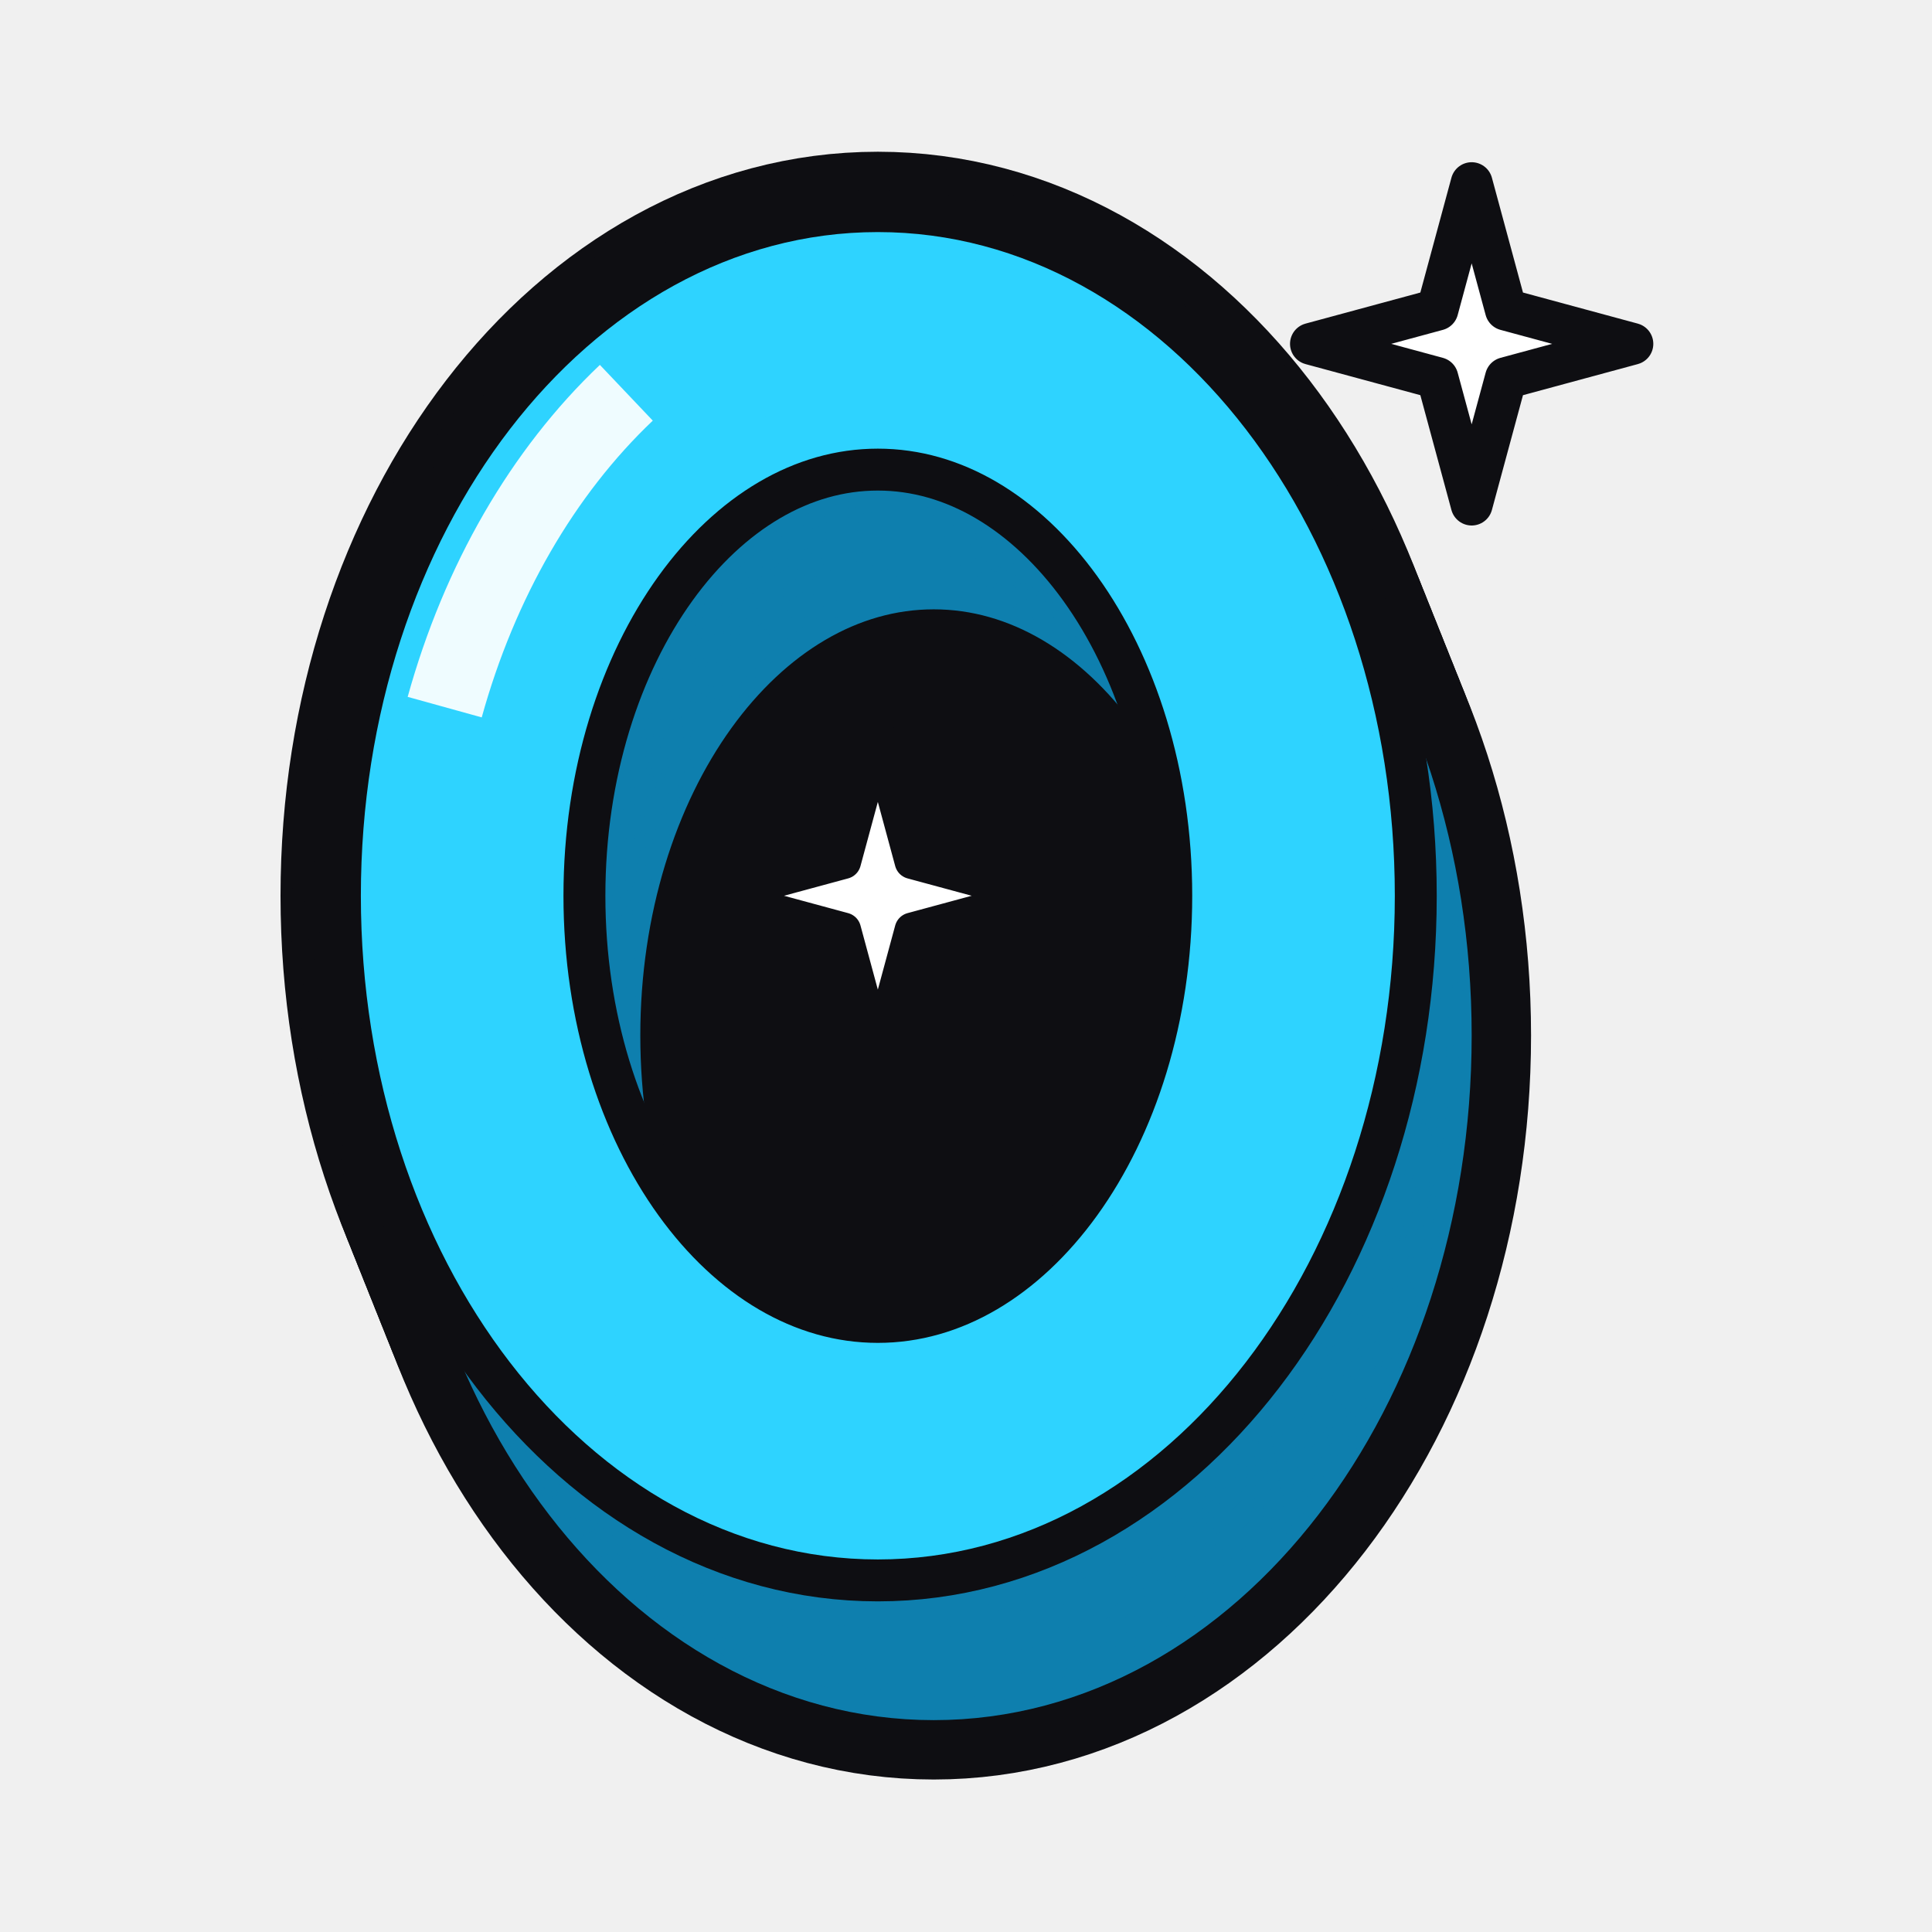
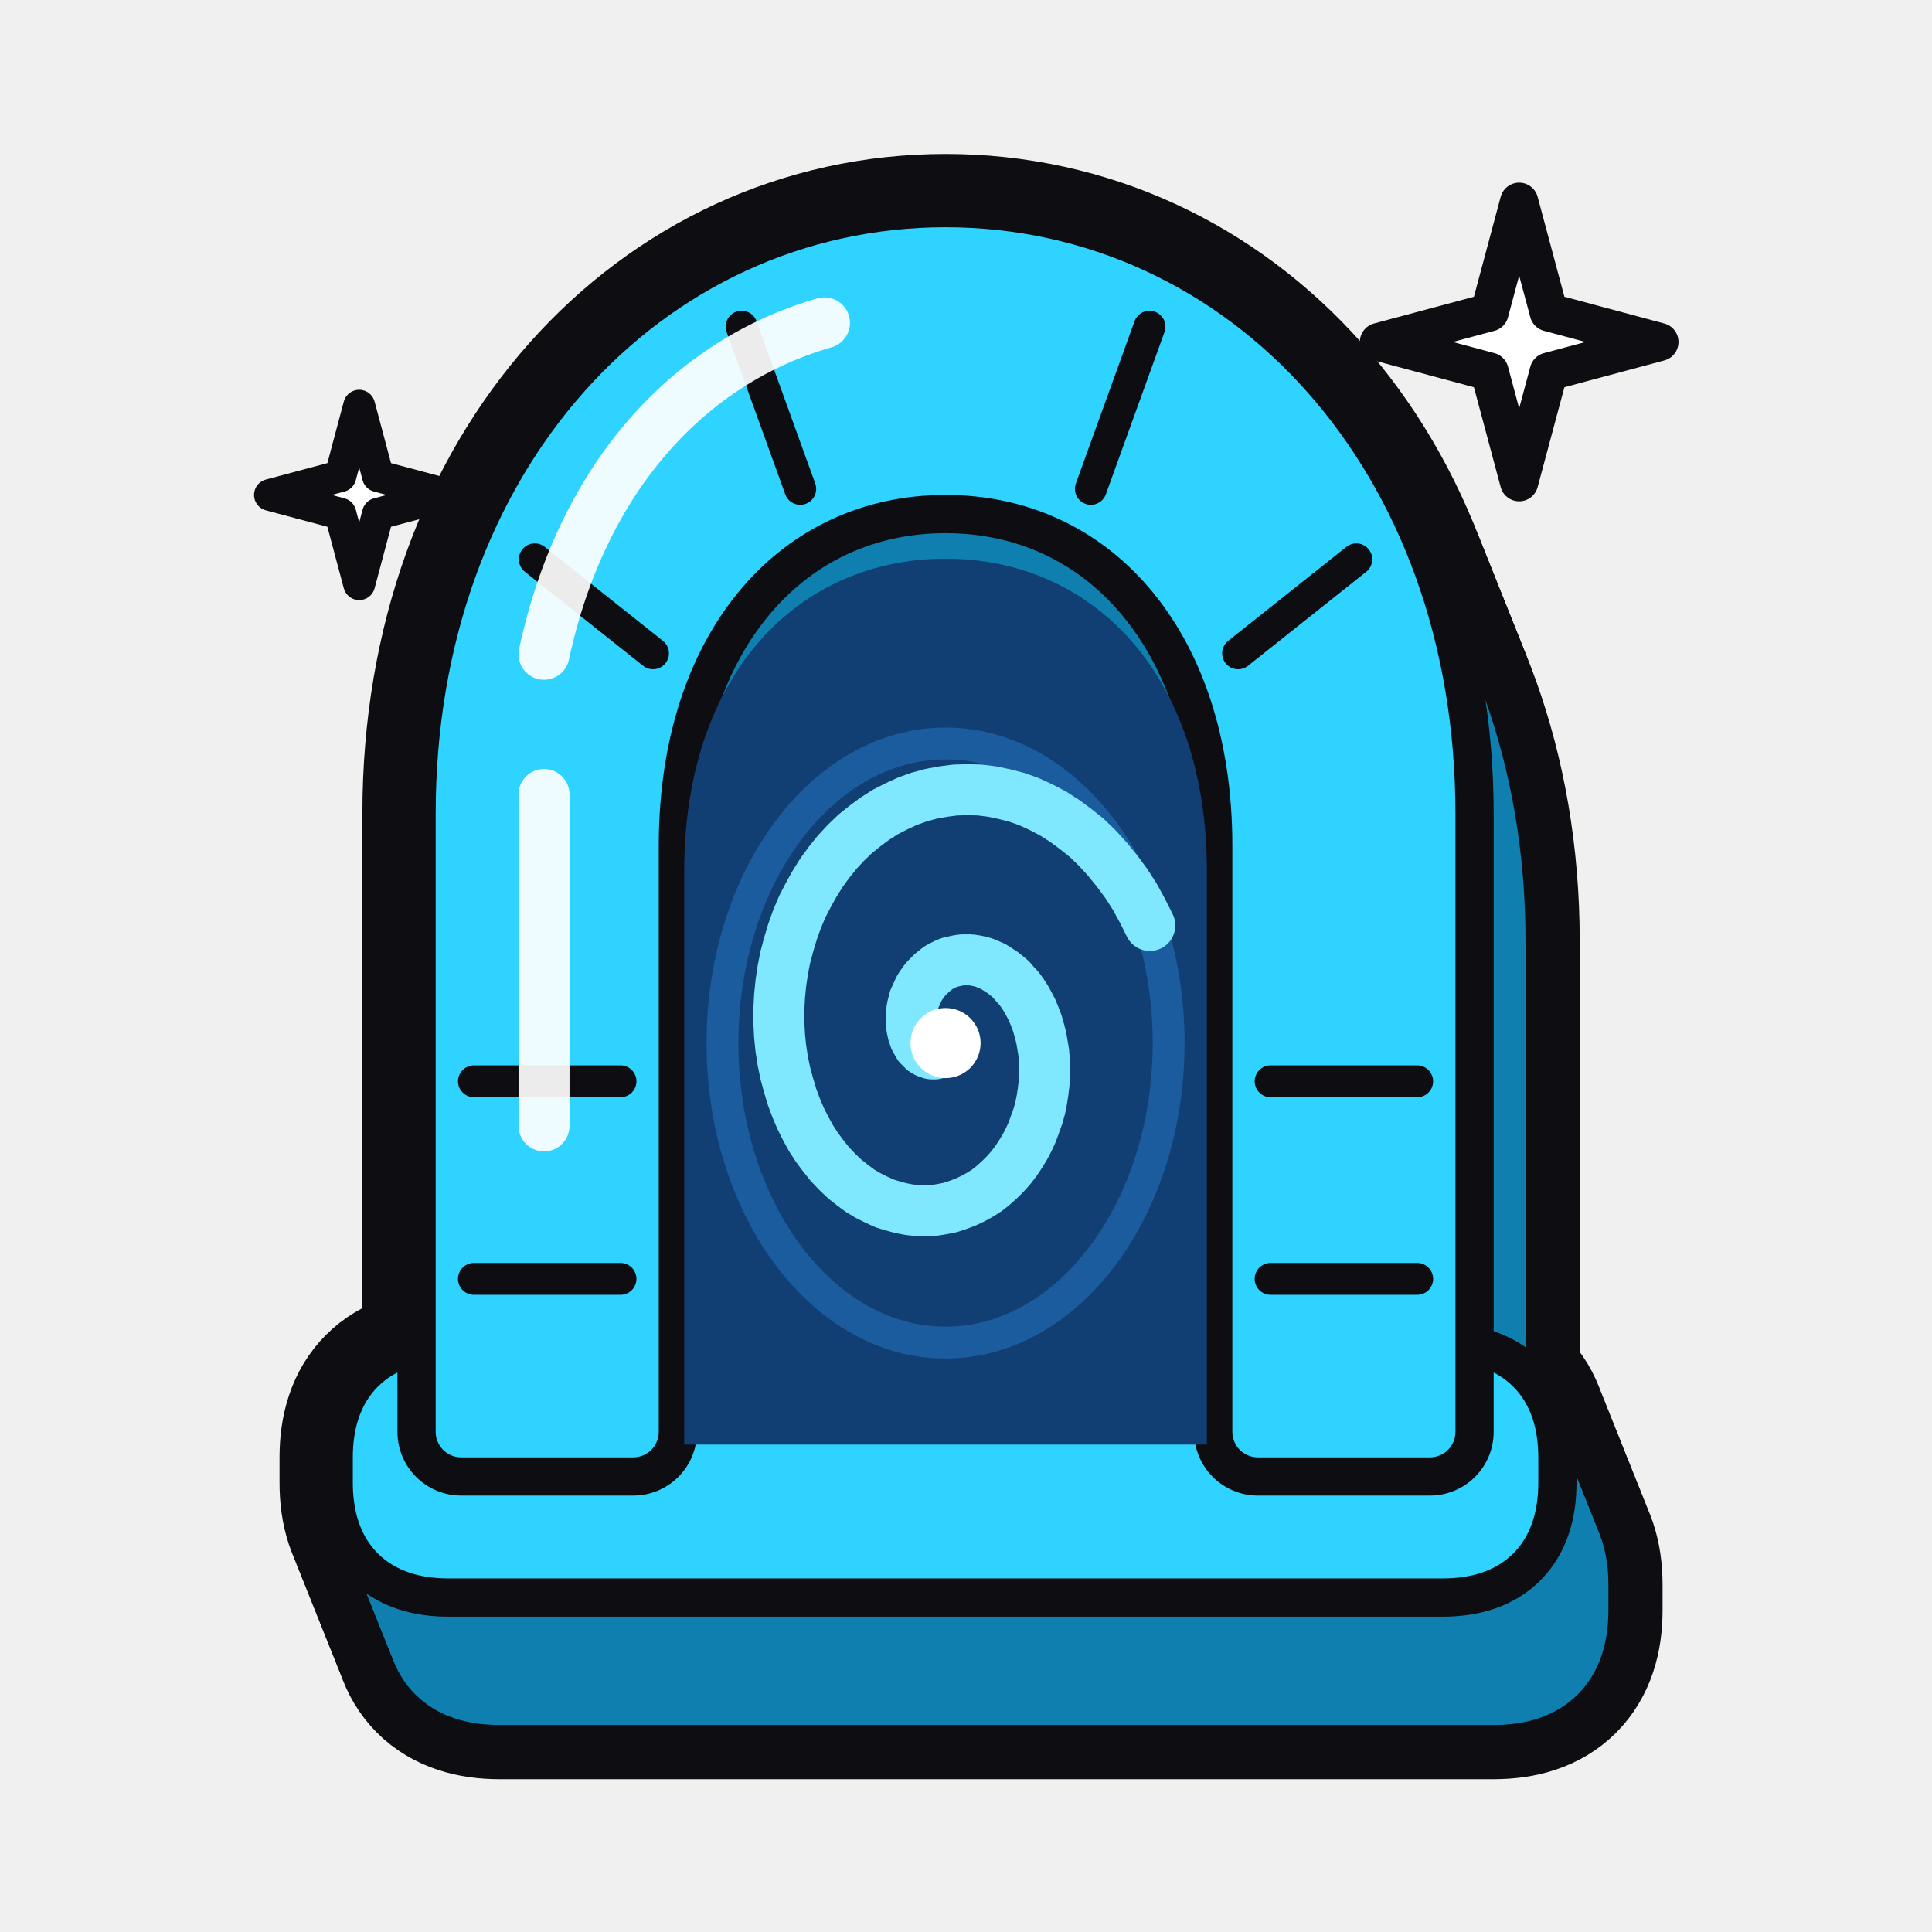
<svg xmlns="http://www.w3.org/2000/svg" viewBox="0 0 512 512" width="512" height="512">
-   <g id="fit" transform="translate(-65.63 -60.88) scale(1.1868)">
+   <g id="fit" transform="translate(-26.59 -53.11) scale(1.0827)">
    <g transform="translate(256 256) scale(0.78) translate(-256 -256)">
      <g transform="translate(0.0 0)">
-         <path d="M110 250 A140 182 0 1 1 390 250 A140 182 0 1 1 110 250 Z M152 250 A98 136 0 1 0 348 250 A98 136 0 1 0 152 250 Z" fill="#0E0E12" fill-rule="evenodd" stroke="#0E0E12" stroke-width="62" stroke-linejoin="round" />
+         <path d="M100 426 H412 Q434 426 434 448 V456 Q434 478 412 478 H100 Q78 478 78 456 V448 Q78 426 100 426 Z" fill="#0E0E12" fill-rule="nonzero" stroke="#0E0E12" stroke-width="62" stroke-linejoin="round" />
+         <path d="M104 440 V246 C104 142 172 70 256 70 C340 70 408 142 408 246 V440 H354 V256 C354 184 312 138 256 138 C200 138 158 184 158 256 V440 Z" fill="#0E0E12" fill-rule="nonzero" stroke="#0E0E12" stroke-width="62" stroke-linejoin="round" />
      </g>
      <g transform="translate(1.6 4)">
-         <path d="M110 250 A140 182 0 1 1 390 250 A140 182 0 1 1 110 250 Z M152 250 A98 136 0 1 0 348 250 A98 136 0 1 0 152 250 Z" fill="#0E0E12" fill-rule="evenodd" stroke="#0E0E12" stroke-width="62" stroke-linejoin="round" />
+         <path d="M100 426 H412 Q434 426 434 448 V456 Q434 478 412 478 H100 Q78 478 78 456 V448 Q78 426 100 426 Z" fill="#0E0E12" fill-rule="nonzero" stroke="#0E0E12" stroke-width="62" stroke-linejoin="round" />
+         <path d="M104 440 V246 C104 142 172 70 256 70 C340 70 408 142 408 246 V440 H354 V256 C354 184 312 138 256 138 C200 138 158 184 158 256 V440 Z" fill="#0E0E12" fill-rule="nonzero" stroke="#0E0E12" stroke-width="62" stroke-linejoin="round" />
      </g>
      <g transform="translate(3.2 8)">
-         <path d="M110 250 A140 182 0 1 1 390 250 A140 182 0 1 1 110 250 Z M152 250 A98 136 0 1 0 348 250 A98 136 0 1 0 152 250 Z" fill="#0E0E12" fill-rule="evenodd" stroke="#0E0E12" stroke-width="62" stroke-linejoin="round" />
+         <path d="M100 426 H412 Q434 426 434 448 V456 Q434 478 412 478 H100 Q78 478 78 456 V448 Q78 426 100 426 Z" fill="#0E0E12" fill-rule="nonzero" stroke="#0E0E12" stroke-width="62" stroke-linejoin="round" />
+         <path d="M104 440 V246 C104 142 172 70 256 70 C340 70 408 142 408 246 V440 H354 V256 C354 184 312 138 256 138 C200 138 158 184 158 256 V440 Z" fill="#0E0E12" fill-rule="nonzero" stroke="#0E0E12" stroke-width="62" stroke-linejoin="round" />
      </g>
      <g transform="translate(4.8 12)">
-         <path d="M110 250 A140 182 0 1 1 390 250 A140 182 0 1 1 110 250 Z M152 250 A98 136 0 1 0 348 250 A98 136 0 1 0 152 250 Z" fill="#0E0E12" fill-rule="evenodd" stroke="#0E0E12" stroke-width="62" stroke-linejoin="round" />
+         <path d="M100 426 H412 Q434 426 434 448 V456 Q434 478 412 478 H100 Q78 478 78 456 V448 Q78 426 100 426 Z" fill="#0E0E12" fill-rule="nonzero" stroke="#0E0E12" stroke-width="62" stroke-linejoin="round" />
+         <path d="M104 440 V246 C104 142 172 70 256 70 C340 70 408 142 408 246 V440 H354 V256 C354 184 312 138 256 138 C200 138 158 184 158 256 V440 Z" fill="#0E0E12" fill-rule="nonzero" stroke="#0E0E12" stroke-width="62" stroke-linejoin="round" />
      </g>
      <g transform="translate(6.4 16)">
-         <path d="M110 250 A140 182 0 1 1 390 250 A140 182 0 1 1 110 250 Z M152 250 A98 136 0 1 0 348 250 A98 136 0 1 0 152 250 Z" fill="#0E0E12" fill-rule="evenodd" stroke="#0E0E12" stroke-width="62" stroke-linejoin="round" />
+         <path d="M100 426 H412 Q434 426 434 448 V456 Q434 478 412 478 H100 Q78 478 78 456 V448 Q78 426 100 426 Z" fill="#0E0E12" fill-rule="nonzero" stroke="#0E0E12" stroke-width="62" stroke-linejoin="round" />
+         <path d="M104 440 V246 C104 142 172 70 256 70 C340 70 408 142 408 246 V440 H354 V256 C354 184 312 138 256 138 C200 138 158 184 158 256 V440 Z" fill="#0E0E12" fill-rule="nonzero" stroke="#0E0E12" stroke-width="62" stroke-linejoin="round" />
      </g>
      <g transform="translate(8.0 20)">
-         <path d="M110 250 A140 182 0 1 1 390 250 A140 182 0 1 1 110 250 Z M152 250 A98 136 0 1 0 348 250 A98 136 0 1 0 152 250 Z" fill="#0E0E12" fill-rule="evenodd" stroke="#0E0E12" stroke-width="62" stroke-linejoin="round" />
+         <path d="M100 426 H412 Q434 426 434 448 V456 Q434 478 412 478 H100 Q78 478 78 456 V448 Q78 426 100 426 Z" fill="#0E0E12" fill-rule="nonzero" stroke="#0E0E12" stroke-width="62" stroke-linejoin="round" />
+         <path d="M104 440 V246 C104 142 172 70 256 70 C340 70 408 142 408 246 V440 H354 V256 C354 184 312 138 256 138 C200 138 158 184 158 256 V440 Z" fill="#0E0E12" fill-rule="nonzero" stroke="#0E0E12" stroke-width="62" stroke-linejoin="round" />
      </g>
      <g transform="translate(9.6 24)">
-         <path d="M110 250 A140 182 0 1 1 390 250 A140 182 0 1 1 110 250 Z M152 250 A98 136 0 1 0 348 250 A98 136 0 1 0 152 250 Z" fill="#0E0E12" fill-rule="evenodd" stroke="#0E0E12" stroke-width="62" stroke-linejoin="round" />
+         <path d="M100 426 H412 Q434 426 434 448 V456 Q434 478 412 478 H100 Q78 478 78 456 V448 Q78 426 100 426 Z" fill="#0E0E12" fill-rule="nonzero" stroke="#0E0E12" stroke-width="62" stroke-linejoin="round" />
+         <path d="M104 440 V246 C104 142 172 70 256 70 C340 70 408 142 408 246 V440 H354 V256 C354 184 312 138 256 138 C200 138 158 184 158 256 V440 Z" fill="#0E0E12" fill-rule="nonzero" stroke="#0E0E12" stroke-width="62" stroke-linejoin="round" />
      </g>
      <g transform="translate(11.2 28)">
-         <path d="M110 250 A140 182 0 1 1 390 250 A140 182 0 1 1 110 250 Z M152 250 A98 136 0 1 0 348 250 A98 136 0 1 0 152 250 Z" fill="#0E0E12" fill-rule="evenodd" stroke="#0E0E12" stroke-width="62" stroke-linejoin="round" />
+         <path d="M100 426 H412 Q434 426 434 448 V456 Q434 478 412 478 H100 Q78 478 78 456 V448 Q78 426 100 426 Z" fill="#0E0E12" fill-rule="nonzero" stroke="#0E0E12" stroke-width="62" stroke-linejoin="round" />
+         <path d="M104 440 V246 C104 142 172 70 256 70 C340 70 408 142 408 246 V440 H354 V256 C354 184 312 138 256 138 C200 138 158 184 158 256 V440 Z" fill="#0E0E12" fill-rule="nonzero" stroke="#0E0E12" stroke-width="62" stroke-linejoin="round" />
      </g>
      <g transform="translate(12.8 32)">
-         <path d="M110 250 A140 182 0 1 1 390 250 A140 182 0 1 1 110 250 Z M152 250 A98 136 0 1 0 348 250 A98 136 0 1 0 152 250 Z" fill="#0E0E12" fill-rule="evenodd" stroke="#0E0E12" stroke-width="62" stroke-linejoin="round" />
+         <path d="M100 426 H412 Q434 426 434 448 V456 Q434 478 412 478 H100 Q78 478 78 456 V448 Q78 426 100 426 Z" fill="#0E0E12" fill-rule="nonzero" stroke="#0E0E12" stroke-width="62" stroke-linejoin="round" />
+         <path d="M104 440 V246 C104 142 172 70 256 70 C340 70 408 142 408 246 V440 H354 V256 C354 184 312 138 256 138 C200 138 158 184 158 256 V440 Z" fill="#0E0E12" fill-rule="nonzero" stroke="#0E0E12" stroke-width="62" stroke-linejoin="round" />
      </g>
      <g transform="translate(14.4 36)">
-         <path d="M110 250 A140 182 0 1 1 390 250 A140 182 0 1 1 110 250 Z M152 250 A98 136 0 1 0 348 250 A98 136 0 1 0 152 250 Z" fill="#0E0E12" fill-rule="evenodd" stroke="#0E0E12" stroke-width="62" stroke-linejoin="round" />
+         <path d="M100 426 H412 Q434 426 434 448 V456 Q434 478 412 478 H100 Q78 478 78 456 V448 Q78 426 100 426 Z" fill="#0E0E12" fill-rule="nonzero" stroke="#0E0E12" stroke-width="62" stroke-linejoin="round" />
+         <path d="M104 440 V246 C104 142 172 70 256 70 C340 70 408 142 408 246 V440 H354 V256 C354 184 312 138 256 138 C200 138 158 184 158 256 V440 Z" fill="#0E0E12" fill-rule="nonzero" stroke="#0E0E12" stroke-width="62" stroke-linejoin="round" />
      </g>
      <g transform="translate(16.0 40)">
-         <path d="M110 250 A140 182 0 1 1 390 250 A140 182 0 1 1 110 250 Z M152 250 A98 136 0 1 0 348 250 A98 136 0 1 0 152 250 Z" fill="#0E0E12" fill-rule="evenodd" stroke="#0E0E12" stroke-width="62" stroke-linejoin="round" />
+         <path d="M100 426 H412 Q434 426 434 448 V456 Q434 478 412 478 H100 Q78 478 78 456 V448 Q78 426 100 426 Z" fill="#0E0E12" fill-rule="nonzero" stroke="#0E0E12" stroke-width="62" stroke-linejoin="round" />
+         <path d="M104 440 V246 C104 142 172 70 256 70 C340 70 408 142 408 246 V440 H354 V256 C354 184 312 138 256 138 C200 138 158 184 158 256 V440 Z" fill="#0E0E12" fill-rule="nonzero" stroke="#0E0E12" stroke-width="62" stroke-linejoin="round" />
      </g>
-       <ellipse cx="250" cy="250" rx="90" ry="128" fill="#0E0E12" />
+       <path d="M150 446 V258 C150 180 198 128 256 128 C314 128 362 180 362 258 V446 Z" fill="#0A2C52" />
      <g transform="translate(16.0 40)">
-         <path d="M110 250 A140 182 0 1 1 390 250 A140 182 0 1 1 110 250 Z M152 250 A98 136 0 1 0 348 250 A98 136 0 1 0 152 250 Z" fill="#0E7FAE" fill-rule="evenodd" stroke="#0E7FAE" stroke-width="28" stroke-linejoin="round" />
+         <path d="M100 426 H412 Q434 426 434 448 V456 Q434 478 412 478 H100 Q78 478 78 456 V448 Q78 426 100 426 Z" fill="#0E7FAE" fill-rule="nonzero" stroke="#0E7FAE" stroke-width="28" stroke-linejoin="round" />
+         <path d="M104 440 V246 C104 142 172 70 256 70 C340 70 408 142 408 246 V440 H354 V256 C354 184 312 138 256 138 C200 138 158 184 158 256 V440 Z" fill="#0E7FAE" fill-rule="nonzero" stroke="#0E7FAE" stroke-width="28" stroke-linejoin="round" />
      </g>
      <g transform="translate(15.2 38)">
-         <path d="M110 250 A140 182 0 1 1 390 250 A140 182 0 1 1 110 250 Z M152 250 A98 136 0 1 0 348 250 A98 136 0 1 0 152 250 Z" fill="#0E7FAE" fill-rule="evenodd" stroke="#0E7FAE" stroke-width="28" stroke-linejoin="round" />
+         <path d="M100 426 H412 Q434 426 434 448 V456 Q434 478 412 478 H100 Q78 478 78 456 V448 Q78 426 100 426 Z" fill="#0E7FAE" fill-rule="nonzero" stroke="#0E7FAE" stroke-width="28" stroke-linejoin="round" />
+         <path d="M104 440 V246 C104 142 172 70 256 70 C340 70 408 142 408 246 V440 H354 V256 C354 184 312 138 256 138 C200 138 158 184 158 256 V440 Z" fill="#0E7FAE" fill-rule="nonzero" stroke="#0E7FAE" stroke-width="28" stroke-linejoin="round" />
      </g>
      <g transform="translate(14.4 36)">
-         <path d="M110 250 A140 182 0 1 1 390 250 A140 182 0 1 1 110 250 Z M152 250 A98 136 0 1 0 348 250 A98 136 0 1 0 152 250 Z" fill="#0E7FAE" fill-rule="evenodd" stroke="#0E7FAE" stroke-width="28" stroke-linejoin="round" />
+         <path d="M100 426 H412 Q434 426 434 448 V456 Q434 478 412 478 H100 Q78 478 78 456 V448 Q78 426 100 426 Z" fill="#0E7FAE" fill-rule="nonzero" stroke="#0E7FAE" stroke-width="28" stroke-linejoin="round" />
+         <path d="M104 440 V246 C104 142 172 70 256 70 C340 70 408 142 408 246 V440 H354 V256 C354 184 312 138 256 138 C200 138 158 184 158 256 V440 Z" fill="#0E7FAE" fill-rule="nonzero" stroke="#0E7FAE" stroke-width="28" stroke-linejoin="round" />
      </g>
      <g transform="translate(13.6 34)">
-         <path d="M110 250 A140 182 0 1 1 390 250 A140 182 0 1 1 110 250 Z M152 250 A98 136 0 1 0 348 250 A98 136 0 1 0 152 250 Z" fill="#0E7FAE" fill-rule="evenodd" stroke="#0E7FAE" stroke-width="28" stroke-linejoin="round" />
+         <path d="M100 426 H412 Q434 426 434 448 V456 Q434 478 412 478 H100 Q78 478 78 456 V448 Q78 426 100 426 Z" fill="#0E7FAE" fill-rule="nonzero" stroke="#0E7FAE" stroke-width="28" stroke-linejoin="round" />
+         <path d="M104 440 V246 C104 142 172 70 256 70 C340 70 408 142 408 246 V440 H354 V256 C354 184 312 138 256 138 C200 138 158 184 158 256 V440 Z" fill="#0E7FAE" fill-rule="nonzero" stroke="#0E7FAE" stroke-width="28" stroke-linejoin="round" />
      </g>
      <g transform="translate(12.8 32)">
-         <path d="M110 250 A140 182 0 1 1 390 250 A140 182 0 1 1 110 250 Z M152 250 A98 136 0 1 0 348 250 A98 136 0 1 0 152 250 Z" fill="#0E7FAE" fill-rule="evenodd" stroke="#0E7FAE" stroke-width="28" stroke-linejoin="round" />
+         <path d="M100 426 H412 Q434 426 434 448 V456 Q434 478 412 478 H100 Q78 478 78 456 V448 Q78 426 100 426 Z" fill="#0E7FAE" fill-rule="nonzero" stroke="#0E7FAE" stroke-width="28" stroke-linejoin="round" />
+         <path d="M104 440 V246 C104 142 172 70 256 70 C340 70 408 142 408 246 V440 H354 V256 C354 184 312 138 256 138 C200 138 158 184 158 256 V440 Z" fill="#0E7FAE" fill-rule="nonzero" stroke="#0E7FAE" stroke-width="28" stroke-linejoin="round" />
      </g>
      <g transform="translate(12.0 30)">
-         <path d="M110 250 A140 182 0 1 1 390 250 A140 182 0 1 1 110 250 Z M152 250 A98 136 0 1 0 348 250 A98 136 0 1 0 152 250 Z" fill="#0E7FAE" fill-rule="evenodd" stroke="#0E7FAE" stroke-width="28" stroke-linejoin="round" />
+         <path d="M100 426 H412 Q434 426 434 448 V456 Q434 478 412 478 H100 Q78 478 78 456 V448 Q78 426 100 426 Z" fill="#0E7FAE" fill-rule="nonzero" stroke="#0E7FAE" stroke-width="28" stroke-linejoin="round" />
+         <path d="M104 440 V246 C104 142 172 70 256 70 C340 70 408 142 408 246 V440 H354 V256 C354 184 312 138 256 138 C200 138 158 184 158 256 V440 Z" fill="#0E7FAE" fill-rule="nonzero" stroke="#0E7FAE" stroke-width="28" stroke-linejoin="round" />
      </g>
      <g transform="translate(11.2 28)">
-         <path d="M110 250 A140 182 0 1 1 390 250 A140 182 0 1 1 110 250 Z M152 250 A98 136 0 1 0 348 250 A98 136 0 1 0 152 250 Z" fill="#0E7FAE" fill-rule="evenodd" stroke="#0E7FAE" stroke-width="28" stroke-linejoin="round" />
+         <path d="M100 426 H412 Q434 426 434 448 V456 Q434 478 412 478 H100 Q78 478 78 456 V448 Q78 426 100 426 Z" fill="#0E7FAE" fill-rule="nonzero" stroke="#0E7FAE" stroke-width="28" stroke-linejoin="round" />
+         <path d="M104 440 V246 C104 142 172 70 256 70 C340 70 408 142 408 246 V440 H354 V256 C354 184 312 138 256 138 C200 138 158 184 158 256 V440 Z" fill="#0E7FAE" fill-rule="nonzero" stroke="#0E7FAE" stroke-width="28" stroke-linejoin="round" />
      </g>
      <g transform="translate(10.4 26)">
-         <path d="M110 250 A140 182 0 1 1 390 250 A140 182 0 1 1 110 250 Z M152 250 A98 136 0 1 0 348 250 A98 136 0 1 0 152 250 Z" fill="#0E7FAE" fill-rule="evenodd" stroke="#0E7FAE" stroke-width="28" stroke-linejoin="round" />
+         <path d="M100 426 H412 Q434 426 434 448 V456 Q434 478 412 478 H100 Q78 478 78 456 V448 Q78 426 100 426 Z" fill="#0E7FAE" fill-rule="nonzero" stroke="#0E7FAE" stroke-width="28" stroke-linejoin="round" />
+         <path d="M104 440 V246 C104 142 172 70 256 70 C340 70 408 142 408 246 V440 H354 V256 C354 184 312 138 256 138 C200 138 158 184 158 256 V440 Z" fill="#0E7FAE" fill-rule="nonzero" stroke="#0E7FAE" stroke-width="28" stroke-linejoin="round" />
      </g>
      <g transform="translate(9.6 24)">
-         <path d="M110 250 A140 182 0 1 1 390 250 A140 182 0 1 1 110 250 Z M152 250 A98 136 0 1 0 348 250 A98 136 0 1 0 152 250 Z" fill="#0E7FAE" fill-rule="evenodd" stroke="#0E7FAE" stroke-width="28" stroke-linejoin="round" />
+         <path d="M100 426 H412 Q434 426 434 448 V456 Q434 478 412 478 H100 Q78 478 78 456 V448 Q78 426 100 426 Z" fill="#0E7FAE" fill-rule="nonzero" stroke="#0E7FAE" stroke-width="28" stroke-linejoin="round" />
+         <path d="M104 440 V246 C104 142 172 70 256 70 C340 70 408 142 408 246 V440 H354 V256 C354 184 312 138 256 138 C200 138 158 184 158 256 V440 Z" fill="#0E7FAE" fill-rule="nonzero" stroke="#0E7FAE" stroke-width="28" stroke-linejoin="round" />
      </g>
      <g transform="translate(8.8 22)">
-         <path d="M110 250 A140 182 0 1 1 390 250 A140 182 0 1 1 110 250 Z M152 250 A98 136 0 1 0 348 250 A98 136 0 1 0 152 250 Z" fill="#0E7FAE" fill-rule="evenodd" stroke="#0E7FAE" stroke-width="28" stroke-linejoin="round" />
+         <path d="M100 426 H412 Q434 426 434 448 V456 Q434 478 412 478 H100 Q78 478 78 456 V448 Q78 426 100 426 Z" fill="#0E7FAE" fill-rule="nonzero" stroke="#0E7FAE" stroke-width="28" stroke-linejoin="round" />
+         <path d="M104 440 V246 C104 142 172 70 256 70 C340 70 408 142 408 246 V440 H354 V256 C354 184 312 138 256 138 C200 138 158 184 158 256 V440 Z" fill="#0E7FAE" fill-rule="nonzero" stroke="#0E7FAE" stroke-width="28" stroke-linejoin="round" />
      </g>
      <g transform="translate(8.0 20)">
-         <path d="M110 250 A140 182 0 1 1 390 250 A140 182 0 1 1 110 250 Z M152 250 A98 136 0 1 0 348 250 A98 136 0 1 0 152 250 Z" fill="#0E7FAE" fill-rule="evenodd" stroke="#0E7FAE" stroke-width="28" stroke-linejoin="round" />
+         <path d="M100 426 H412 Q434 426 434 448 V456 Q434 478 412 478 H100 Q78 478 78 456 V448 Q78 426 100 426 Z" fill="#0E7FAE" fill-rule="nonzero" stroke="#0E7FAE" stroke-width="28" stroke-linejoin="round" />
+         <path d="M104 440 V246 C104 142 172 70 256 70 C340 70 408 142 408 246 V440 H354 V256 C354 184 312 138 256 138 C200 138 158 184 158 256 V440 Z" fill="#0E7FAE" fill-rule="nonzero" stroke="#0E7FAE" stroke-width="28" stroke-linejoin="round" />
      </g>
      <g transform="translate(7.2 18)">
-         <path d="M110 250 A140 182 0 1 1 390 250 A140 182 0 1 1 110 250 Z M152 250 A98 136 0 1 0 348 250 A98 136 0 1 0 152 250 Z" fill="#0E7FAE" fill-rule="evenodd" stroke="#0E7FAE" stroke-width="28" stroke-linejoin="round" />
+         <path d="M100 426 H412 Q434 426 434 448 V456 Q434 478 412 478 H100 Q78 478 78 456 V448 Q78 426 100 426 Z" fill="#0E7FAE" fill-rule="nonzero" stroke="#0E7FAE" stroke-width="28" stroke-linejoin="round" />
+         <path d="M104 440 V246 C104 142 172 70 256 70 C340 70 408 142 408 246 V440 H354 V256 C354 184 312 138 256 138 C200 138 158 184 158 256 V440 Z" fill="#0E7FAE" fill-rule="nonzero" stroke="#0E7FAE" stroke-width="28" stroke-linejoin="round" />
      </g>
      <g transform="translate(6.4 16)">
-         <path d="M110 250 A140 182 0 1 1 390 250 A140 182 0 1 1 110 250 Z M152 250 A98 136 0 1 0 348 250 A98 136 0 1 0 152 250 Z" fill="#0E7FAE" fill-rule="evenodd" stroke="#0E7FAE" stroke-width="28" stroke-linejoin="round" />
+         <path d="M100 426 H412 Q434 426 434 448 V456 Q434 478 412 478 H100 Q78 478 78 456 V448 Q78 426 100 426 Z" fill="#0E7FAE" fill-rule="nonzero" stroke="#0E7FAE" stroke-width="28" stroke-linejoin="round" />
+         <path d="M104 440 V246 C104 142 172 70 256 70 C340 70 408 142 408 246 V440 H354 V256 C354 184 312 138 256 138 C200 138 158 184 158 256 V440 Z" fill="#0E7FAE" fill-rule="nonzero" stroke="#0E7FAE" stroke-width="28" stroke-linejoin="round" />
      </g>
      <g transform="translate(5.6 14)">
-         <path d="M110 250 A140 182 0 1 1 390 250 A140 182 0 1 1 110 250 Z M152 250 A98 136 0 1 0 348 250 A98 136 0 1 0 152 250 Z" fill="#0E7FAE" fill-rule="evenodd" stroke="#0E7FAE" stroke-width="28" stroke-linejoin="round" />
+         <path d="M100 426 H412 Q434 426 434 448 V456 Q434 478 412 478 H100 Q78 478 78 456 V448 Q78 426 100 426 Z" fill="#0E7FAE" fill-rule="nonzero" stroke="#0E7FAE" stroke-width="28" stroke-linejoin="round" />
+         <path d="M104 440 V246 C104 142 172 70 256 70 C340 70 408 142 408 246 V440 H354 V256 C354 184 312 138 256 138 C200 138 158 184 158 256 V440 Z" fill="#0E7FAE" fill-rule="nonzero" stroke="#0E7FAE" stroke-width="28" stroke-linejoin="round" />
      </g>
      <g transform="translate(4.8 12)">
-         <path d="M110 250 A140 182 0 1 1 390 250 A140 182 0 1 1 110 250 Z M152 250 A98 136 0 1 0 348 250 A98 136 0 1 0 152 250 Z" fill="#0E7FAE" fill-rule="evenodd" stroke="#0E7FAE" stroke-width="28" stroke-linejoin="round" />
+         <path d="M100 426 H412 Q434 426 434 448 V456 Q434 478 412 478 H100 Q78 478 78 456 V448 Q78 426 100 426 Z" fill="#0E7FAE" fill-rule="nonzero" stroke="#0E7FAE" stroke-width="28" stroke-linejoin="round" />
+         <path d="M104 440 V246 C104 142 172 70 256 70 C340 70 408 142 408 246 V440 H354 V256 C354 184 312 138 256 138 C200 138 158 184 158 256 V440 Z" fill="#0E7FAE" fill-rule="nonzero" stroke="#0E7FAE" stroke-width="28" stroke-linejoin="round" />
      </g>
      <g transform="translate(4.0 10)">
-         <path d="M110 250 A140 182 0 1 1 390 250 A140 182 0 1 1 110 250 Z M152 250 A98 136 0 1 0 348 250 A98 136 0 1 0 152 250 Z" fill="#0E7FAE" fill-rule="evenodd" stroke="#0E7FAE" stroke-width="28" stroke-linejoin="round" />
+         <path d="M100 426 H412 Q434 426 434 448 V456 Q434 478 412 478 H100 Q78 478 78 456 V448 Q78 426 100 426 Z" fill="#0E7FAE" fill-rule="nonzero" stroke="#0E7FAE" stroke-width="28" stroke-linejoin="round" />
+         <path d="M104 440 V246 C104 142 172 70 256 70 C340 70 408 142 408 246 V440 H354 V256 C354 184 312 138 256 138 C200 138 158 184 158 256 V440 Z" fill="#0E7FAE" fill-rule="nonzero" stroke="#0E7FAE" stroke-width="28" stroke-linejoin="round" />
      </g>
      <g transform="translate(3.2 8)">
-         <path d="M110 250 A140 182 0 1 1 390 250 A140 182 0 1 1 110 250 Z M152 250 A98 136 0 1 0 348 250 A98 136 0 1 0 152 250 Z" fill="#0E7FAE" fill-rule="evenodd" stroke="#0E7FAE" stroke-width="28" stroke-linejoin="round" />
+         <path d="M100 426 H412 Q434 426 434 448 V456 Q434 478 412 478 H100 Q78 478 78 456 V448 Q78 426 100 426 Z" fill="#0E7FAE" fill-rule="nonzero" stroke="#0E7FAE" stroke-width="28" stroke-linejoin="round" />
+         <path d="M104 440 V246 C104 142 172 70 256 70 C340 70 408 142 408 246 V440 H354 V256 C354 184 312 138 256 138 C200 138 158 184 158 256 V440 Z" fill="#0E7FAE" fill-rule="nonzero" stroke="#0E7FAE" stroke-width="28" stroke-linejoin="round" />
      </g>
      <g transform="translate(2.4 6)">
-         <path d="M110 250 A140 182 0 1 1 390 250 A140 182 0 1 1 110 250 Z M152 250 A98 136 0 1 0 348 250 A98 136 0 1 0 152 250 Z" fill="#0E7FAE" fill-rule="evenodd" stroke="#0E7FAE" stroke-width="28" stroke-linejoin="round" />
+         <path d="M100 426 H412 Q434 426 434 448 V456 Q434 478 412 478 H100 Q78 478 78 456 V448 Q78 426 100 426 Z" fill="#0E7FAE" fill-rule="nonzero" stroke="#0E7FAE" stroke-width="28" stroke-linejoin="round" />
+         <path d="M104 440 V246 C104 142 172 70 256 70 C340 70 408 142 408 246 V440 H354 V256 C354 184 312 138 256 138 C200 138 158 184 158 256 V440 Z" fill="#0E7FAE" fill-rule="nonzero" stroke="#0E7FAE" stroke-width="28" stroke-linejoin="round" />
      </g>
      <g transform="translate(1.6 4)">
-         <path d="M110 250 A140 182 0 1 1 390 250 A140 182 0 1 1 110 250 Z M152 250 A98 136 0 1 0 348 250 A98 136 0 1 0 152 250 Z" fill="#0E7FAE" fill-rule="evenodd" stroke="#0E7FAE" stroke-width="28" stroke-linejoin="round" />
+         <path d="M100 426 H412 Q434 426 434 448 V456 Q434 478 412 478 H100 Q78 478 78 456 V448 Q78 426 100 426 Z" fill="#0E7FAE" fill-rule="nonzero" stroke="#0E7FAE" stroke-width="28" stroke-linejoin="round" />
+         <path d="M104 440 V246 C104 142 172 70 256 70 C340 70 408 142 408 246 V440 H354 V256 C354 184 312 138 256 138 C200 138 158 184 158 256 V440 Z" fill="#0E7FAE" fill-rule="nonzero" stroke="#0E7FAE" stroke-width="28" stroke-linejoin="round" />
      </g>
      <g transform="translate(0.8 2)">
-         <path d="M110 250 A140 182 0 1 1 390 250 A140 182 0 1 1 110 250 Z M152 250 A98 136 0 1 0 348 250 A98 136 0 1 0 152 250 Z" fill="#0E7FAE" fill-rule="evenodd" stroke="#0E7FAE" stroke-width="28" stroke-linejoin="round" />
+         <path d="M100 426 H412 Q434 426 434 448 V456 Q434 478 412 478 H100 Q78 478 78 456 V448 Q78 426 100 426 Z" fill="#0E7FAE" fill-rule="nonzero" stroke="#0E7FAE" stroke-width="28" stroke-linejoin="round" />
+         <path d="M104 440 V246 C104 142 172 70 256 70 C340 70 408 142 408 246 V440 H354 V256 C354 184 312 138 256 138 C200 138 158 184 158 256 V440 Z" fill="#0E7FAE" fill-rule="nonzero" stroke="#0E7FAE" stroke-width="28" stroke-linejoin="round" />
      </g>
-       <path d="M110 250 A140 182 0 1 1 390 250 A140 182 0 1 1 110 250 Z M152 250 A98 136 0 1 0 348 250 A98 136 0 1 0 152 250 Z" fill="#0E0E12" fill-rule="evenodd" stroke="#0E0E12" stroke-width="40" stroke-linejoin="round" />
-       <path d="M110 250 A140 182 0 1 1 390 250 A140 182 0 1 1 110 250 Z M152 250 A98 136 0 1 0 348 250 A98 136 0 1 0 152 250 Z" fill="#2ED3FF" fill-rule="evenodd" stroke="#2ED3FF" stroke-width="16" stroke-linejoin="round" />
-       <path d="M250.0 204.0 L259.8 240.2 L296.0 250.0 L259.8 259.8 L250.0 296.0 L240.2 259.8 L204.0 250.0 L240.2 240.2 Z" fill="#FFFFFF" stroke="#0E0E12" stroke-width="10" stroke-linejoin="round" />
-       <path d="M420.0 46.0 L429.8 82.2 L466.0 92.0 L429.8 101.8 L420.0 138.0 L410.2 101.8 L374.0 92.0 L410.2 82.2 Z" fill="#FFFFFF" stroke="#0E0E12" stroke-width="12" stroke-linejoin="round" />
-       <path d="M126 196 A150 192 0 0 1 178 106" fill="none" stroke="#FFFFFF" stroke-width="22" opacity="0.92" />
+       <path d="M100 426 H412 Q434 426 434 448 V456 Q434 478 412 478 H100 Q78 478 78 456 V448 Q78 426 100 426 Z" fill="#0E0E12" fill-rule="nonzero" stroke="#0E0E12" stroke-width="40" stroke-linejoin="round" />
+       <path d="M100 426 H412 Q434 426 434 448 V456 Q434 478 412 478 H100 Q78 478 78 456 V448 Q78 426 100 426 Z" fill="#2ED3FF" fill-rule="nonzero" stroke="#2ED3FF" stroke-width="16" stroke-linejoin="round" />
+       <path d="M104 440 V246 C104 142 172 70 256 70 C340 70 408 142 408 246 V440 H354 V256 C354 184 312 138 256 138 C200 138 158 184 158 256 V440 Z" fill="#0E0E12" fill-rule="nonzero" stroke="#0E0E12" stroke-width="40" stroke-linejoin="round" />
+       <path d="M104 440 V246 C104 142 172 70 256 70 C340 70 408 142 408 246 V440 H354 V256 C354 184 312 138 256 138 C200 138 158 184 158 256 V440 Z" fill="#2ED3FF" fill-rule="nonzero" stroke="#2ED3FF" stroke-width="16" stroke-linejoin="round" />
+       <defs>
+         <clipPath id="op">
+           <path d="M174 444 V264 C174 202 210 166 256 166 C302 166 338 202 338 264 V444 Z" />
+         </clipPath>
+       </defs>
+       <g clip-path="url(#op)">
+         <rect x="160" y="150" width="200" height="300" fill="#123F73" />
+         <ellipse cx="256" cy="318" rx="70" ry="94" fill="none" stroke="#1B5C9E" stroke-width="10" />
+         <path d="M253.2 321.2 L252.7 321.4 L252.2 321.4 L251.7 321.4 L251.2 321.3 L250.7 321.1 L250.1 320.9 L249.6 320.6 L249.1 320.3 L248.6 319.8 L248.1 319.3 L247.6 318.8 L247.2 318.1 L246.8 317.4 L246.4 316.7 L246.1 315.8 L245.8 315.0 L245.6 314.0 L245.4 313.1 L245.3 312.0 L245.2 311.0 L245.2 309.9 L245.3 308.8 L245.4 307.7 L245.6 306.5 L245.9 305.4 L246.2 304.2 L246.7 303.1 L247.2 302.0 L247.7 300.9 L248.4 299.8 L249.1 298.8 L249.9 297.8 L250.8 296.9 L251.7 296.0 L252.7 295.2 L253.7 294.4 L254.8 293.8 L256.0 293.2 L257.2 292.7 L258.5 292.4 L259.8 292.1 L261.1 291.9 L262.5 291.9 L263.9 291.9 L265.3 292.1 L266.8 292.4 L268.2 292.8 L269.6 293.4 L271.0 294.0 L272.4 294.9 L273.8 295.8 L275.2 296.9 L276.5 298.0 L277.7 299.4 L279.0 300.8 L280.1 302.3 L281.2 304.0 L282.2 305.8 L283.2 307.7 L284.0 309.7 L284.8 311.8 L285.4 313.9 L286.0 316.2 L286.4 318.5 L286.8 320.9 L287.0 323.3 L287.1 325.8 L287.1 328.3 L286.9 330.8 L286.6 333.3 L286.2 335.9 L285.7 338.4 L285.0 340.9 L284.1 343.4 L283.2 345.9 L282.1 348.3 L280.9 350.6 L279.5 352.9 L278.1 355.0 L276.5 357.1 L274.8 359.0 L272.9 360.9 L271.0 362.6 L269.0 364.2 L266.8 365.6 L264.6 366.8 L262.3 367.9 L259.9 368.8 L257.5 369.6 L255.0 370.1 L252.5 370.5 L249.9 370.6 L247.3 370.6 L244.6 370.3 L242.0 369.8 L239.4 369.1 L236.8 368.3 L234.2 367.1 L231.6 365.8 L229.1 364.3 L226.7 362.5 L224.3 360.6 L222.0 358.4 L219.8 356.1 L217.7 353.5 L215.7 350.8 L213.8 347.9 L212.1 344.8 L210.5 341.6 L209.1 338.3 L207.8 334.8 L206.7 331.1 L205.7 327.4 L204.9 323.5 L204.3 319.6 L203.9 315.6 L203.7 311.6 L203.7 307.5 L203.9 303.4 L204.3 299.3 L204.9 295.2 L205.7 291.1 L206.8 287.0 L208.0 283.0 L209.4 279.1 L211.0 275.3 L212.9 271.6 L214.9 268.0 L217.1 264.5 L219.5 261.2 L222.0 258.1 L224.7 255.2 L227.6 252.4 L230.7 249.9 L233.8 247.6 L237.1 245.5 L240.6 243.7 L244.1 242.1 L247.7 240.8 L251.4 239.8 L255.2 239.1 L259.0 238.6 L262.9 238.5 L266.8 238.6 L270.7 239.1 L274.5 239.9 L278.4 240.9 L282.3 242.3 L286.0 244.0 L289.8 246.0 L293.4 248.3 L296.9 250.9 L300.4 253.7 L303.7 256.9 L306.8 260.3 L309.8 264.0 L312.7 267.9 L315.4 272.1 L317.8 276.5 L320.1 281.1" fill="none" stroke="#7FE8FF" stroke-width="16" stroke-linecap="round" stroke-linejoin="round" />
+         <circle cx="256" cy="318" r="11" fill="#FFFFFF" />
+       </g>
+       <path d="M164.2 195.7 L127.1 166.2 M210.4 144.1 L192.0 93.2 M301.6 144.1 L320.0 93.2 M347.8 195.7 L384.9 166.2 M108 330 H154 M358 330 H404 M108 392 H154 M358 392 H404" fill="none" stroke="#0E0E12" stroke-width="10" stroke-linejoin="round" stroke-linecap="round" />
+       <path d="M436.0 54.0 L445.3 88.7 L480.0 98.0 L445.3 107.3 L436.0 142.0 L426.7 107.3 L392.0 98.0 L426.7 88.7 Z" fill="#FFFFFF" stroke="#0E0E12" stroke-width="12" stroke-linejoin="round" />
+       <path d="M72.0 118.0 L77.9 140.1 L100.0 146.0 L77.9 151.9 L72.0 174.0 L66.1 151.9 L44.0 146.0 L66.1 140.1 Z" fill="#FFFFFF" stroke="#0E0E12" stroke-width="10" stroke-linejoin="round" />
+       <path d="M130 196 C142 140 176 104 218 92" fill="none" stroke="#FFFFFF" stroke-width="16" stroke-linecap="round" opacity="0.92" />
+       <rect x="122" y="232" width="16" height="120" rx="8.0" fill="#FFFFFF" opacity="0.92" />
    </g>
  </g>
</svg>
